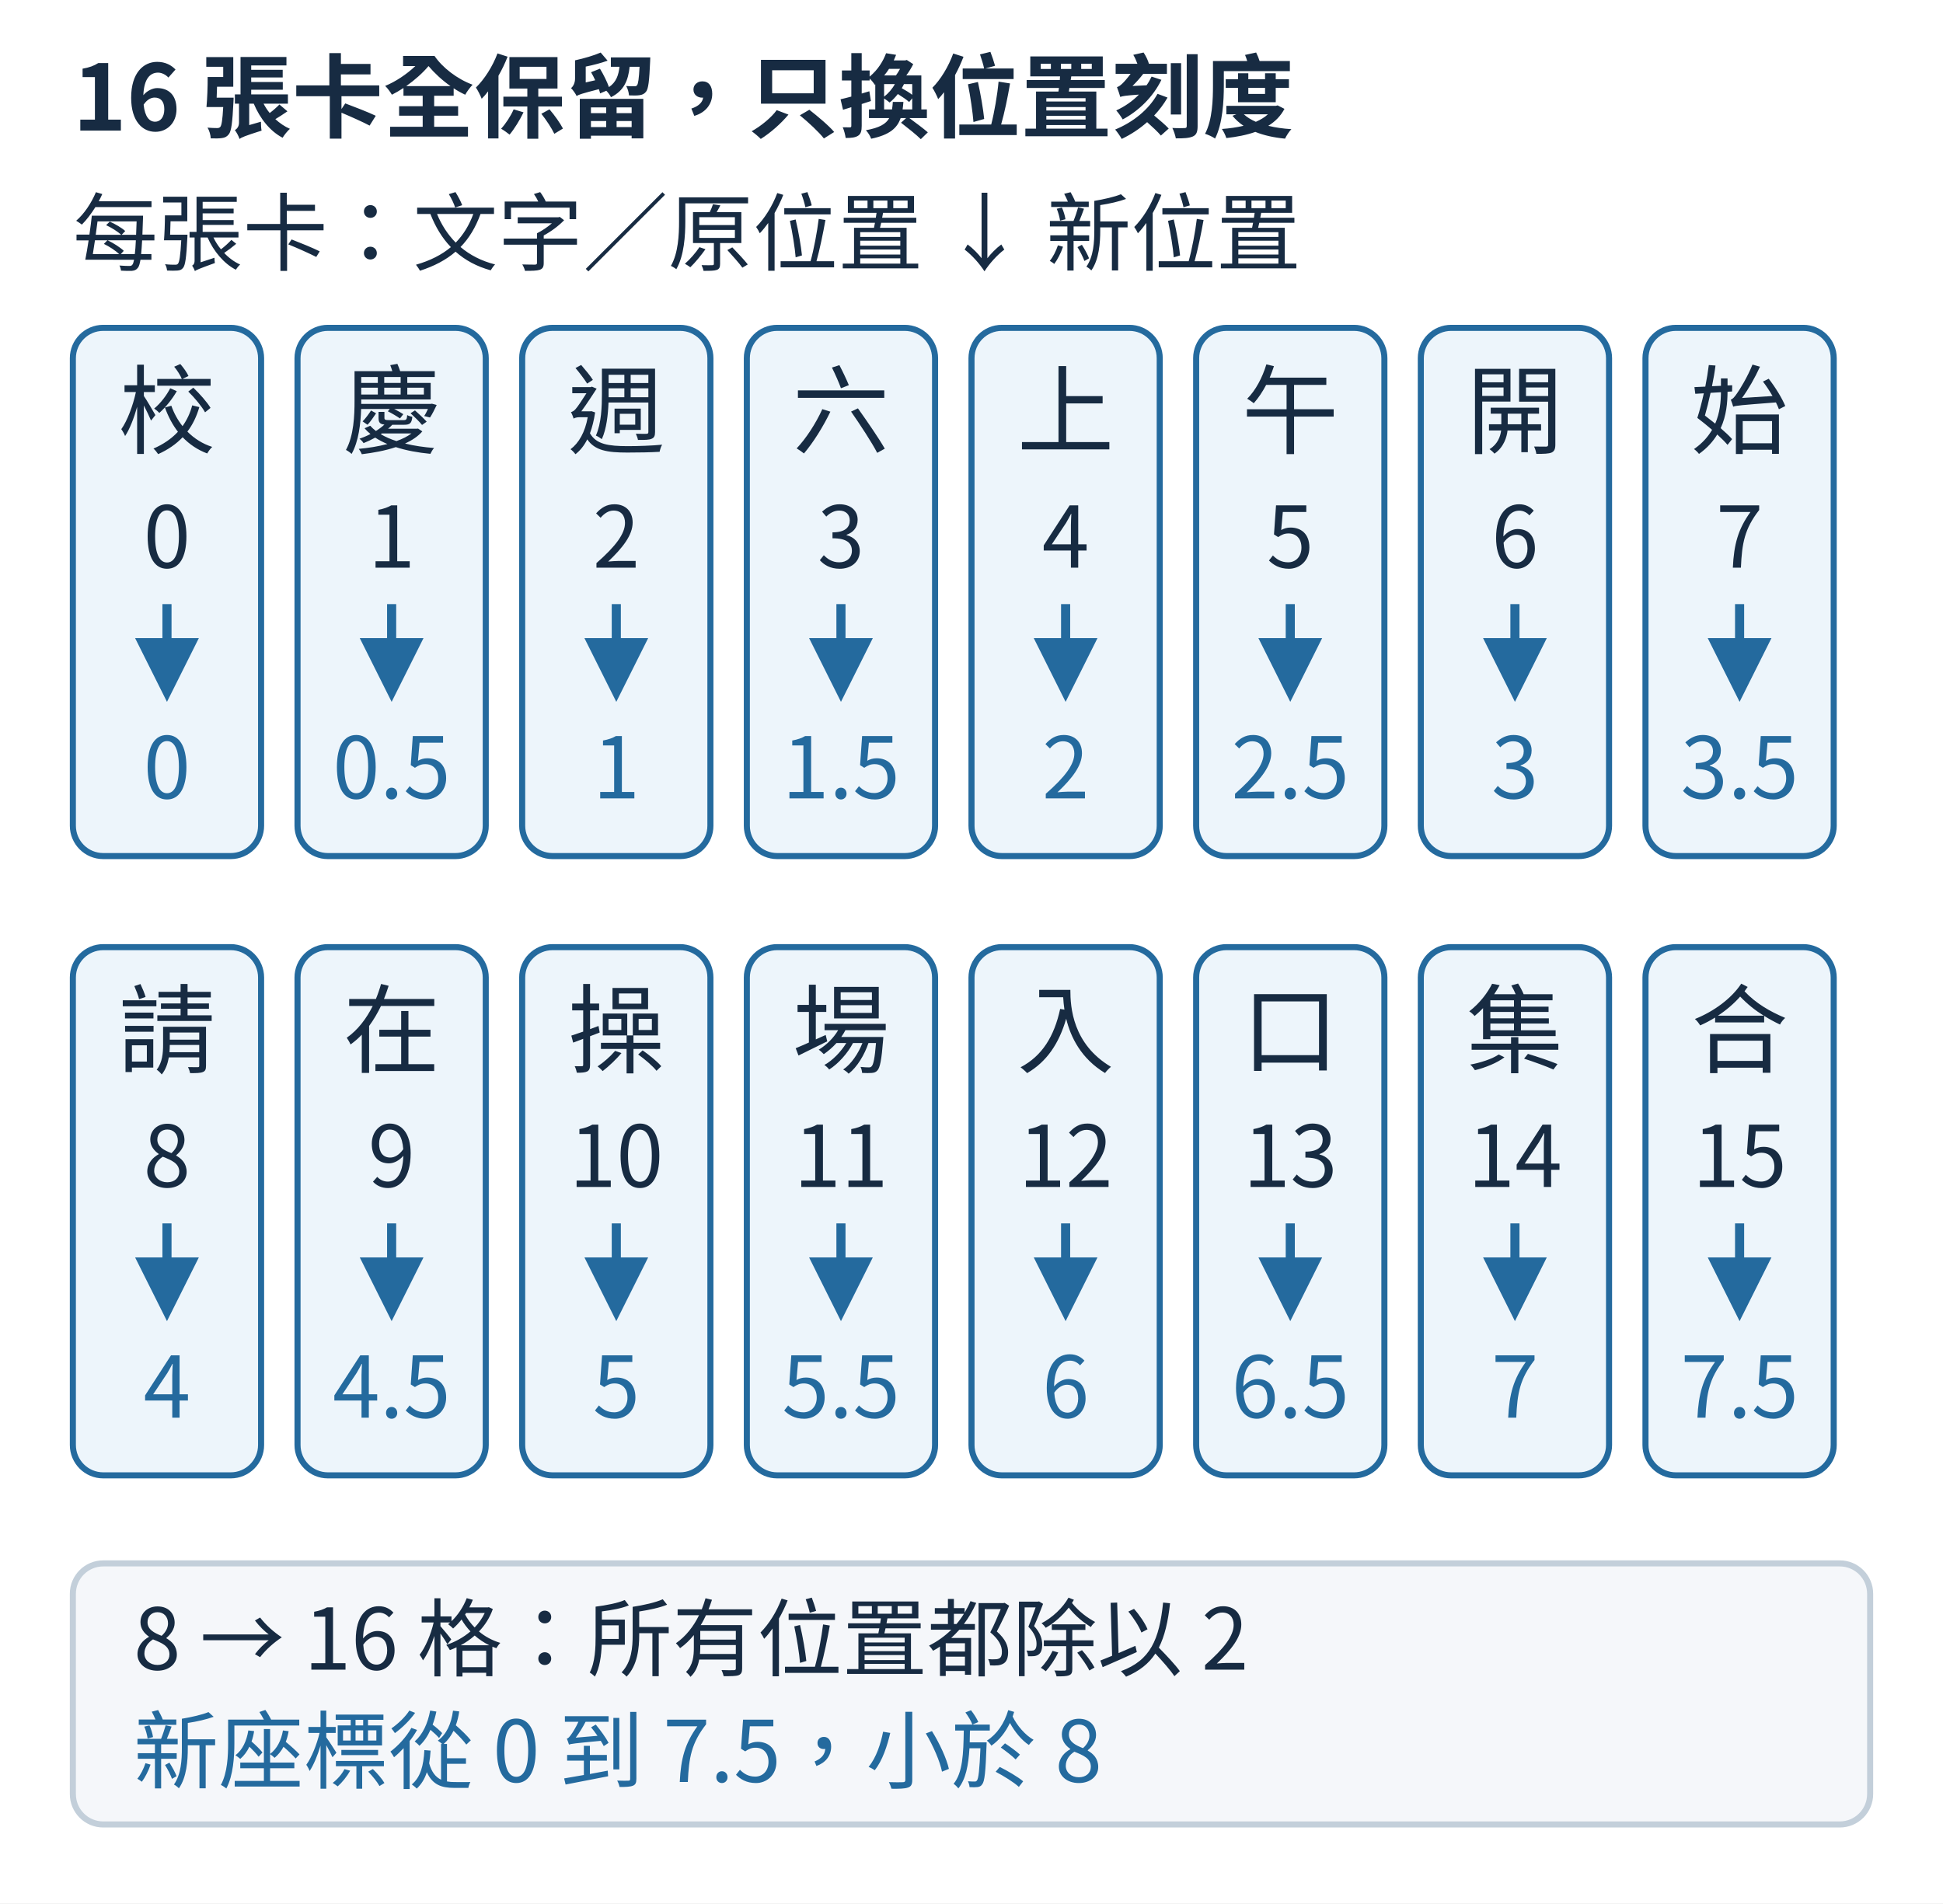
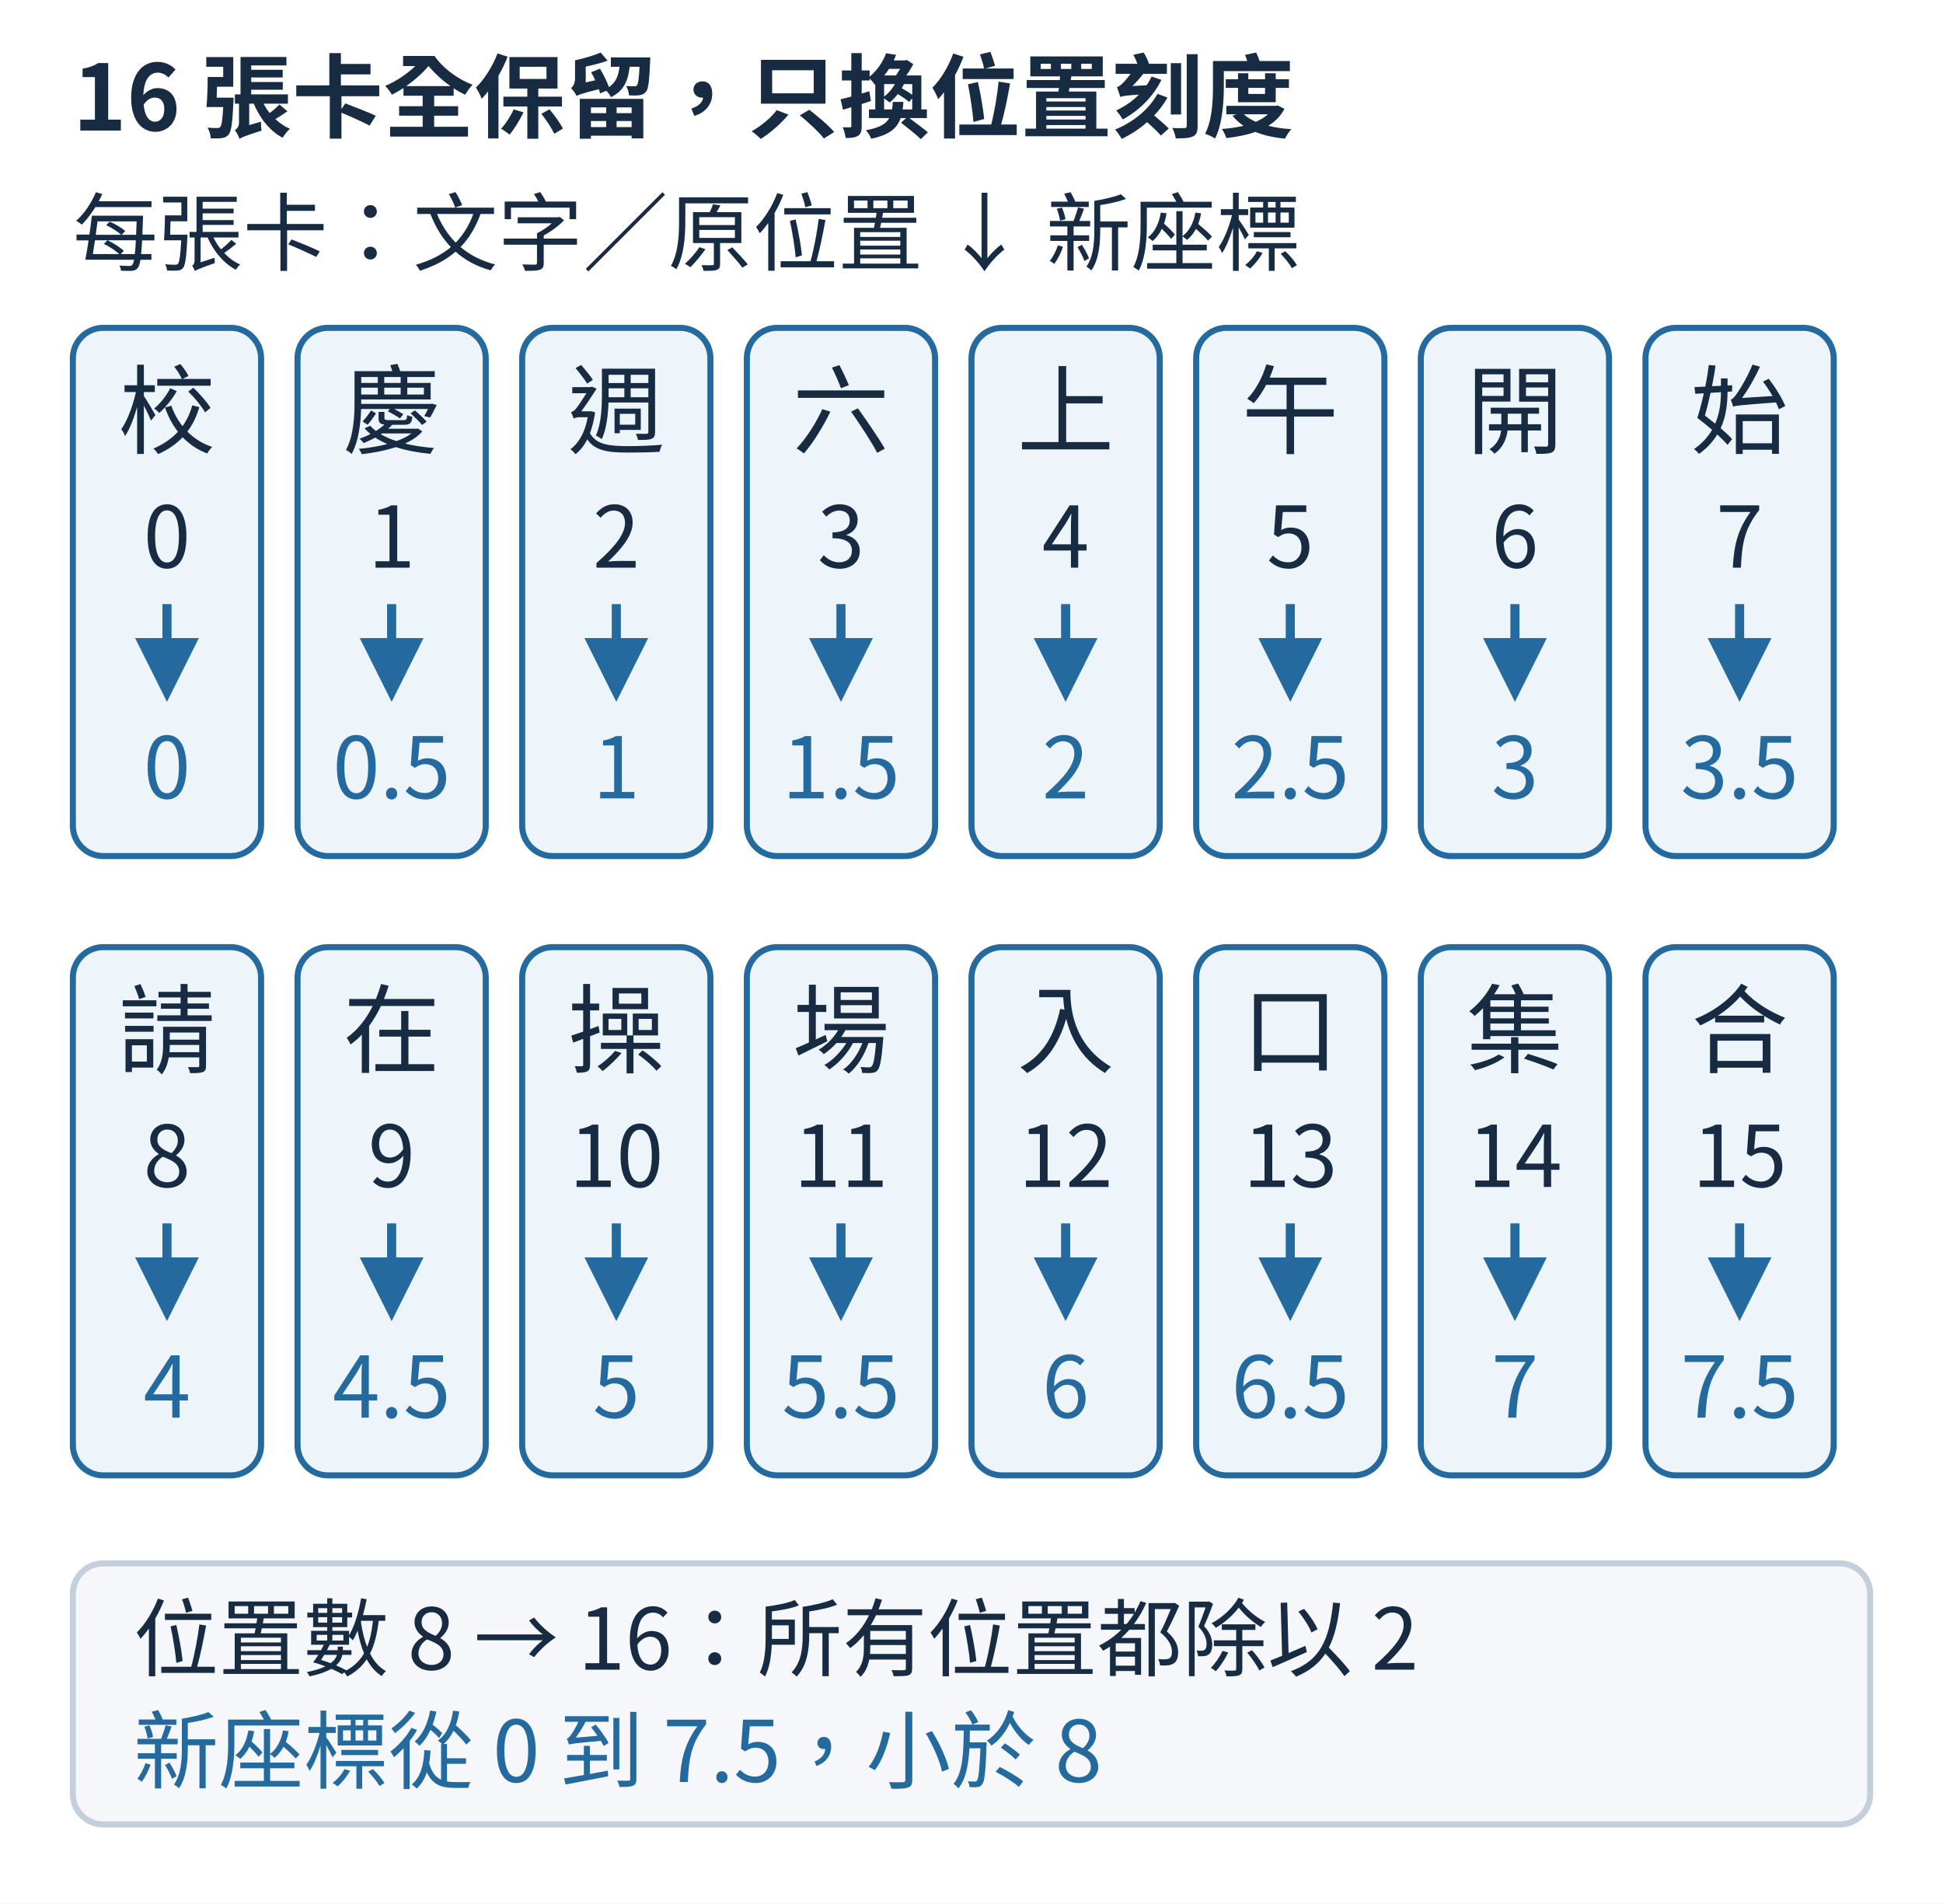
<svg xmlns="http://www.w3.org/2000/svg" width="640" height="627" viewBox="0 0 640 627" role="img" aria-labelledby="title desc">
  <defs>
    <marker id="arrow" viewBox="0 0 10 10" refX="8" refY="5" markerWidth="7" markerHeight="7" orient="auto-start-reverse">
      <path d="M 0 0 L 10 5 L 0 10 z" fill="context-stroke" />
    </marker>
  </defs>
  <rect width="640" height="627" fill="#ffffff" />
  <g font-family="Noto Sans CJK TC, Noto Sans CJK, sans-serif">
    <text x="24" y="43" font-size="30" fill="#172b42" text-anchor="start" font-weight="700">16 張卡全保留，只換位置刻度</text>
-     <text x="24" y="87" font-size="28" fill="#172b42" text-anchor="start" font-weight="400">每張卡：文字／原位置 ↓ 新位置</text>
+     <text x="24" y="87" font-size="28" fill="#172b42" text-anchor="start" font-weight="400">每張卡：文字／原位置 ↓ 新座標</text>
    <rect x="24" y="108" width="62" height="174" rx="10" fill="#edf5fb" stroke="#246a9e" stroke-width="2" />
    <text x="55" y="147" font-size="32" fill="#172b42" text-anchor="middle" font-weight="400">校</text>
    <text x="55" y="187" font-size="28" fill="#172b42" text-anchor="middle" font-weight="400">0</text>
    <line x1="55" y1="199" x2="55" y2="227" stroke="#246a9e" stroke-width="3" marker-end="url(#arrow)" />
    <text x="55" y="263" font-size="28" fill="#246a9e" text-anchor="middle" font-weight="400">0</text>
    <rect x="98" y="108" width="62" height="174" rx="10" fill="#edf5fb" stroke="#246a9e" stroke-width="2" />
    <text x="129" y="147" font-size="32" fill="#172b42" text-anchor="middle" font-weight="400">慶</text>
    <text x="129" y="187" font-size="28" fill="#172b42" text-anchor="middle" font-weight="400">1</text>
    <line x1="129" y1="199" x2="129" y2="227" stroke="#246a9e" stroke-width="3" marker-end="url(#arrow)" />
    <text x="129" y="263" font-size="28" fill="#246a9e" text-anchor="middle" font-weight="400">0.5</text>
    <rect x="172" y="108" width="62" height="174" rx="10" fill="#edf5fb" stroke="#246a9e" stroke-width="2" />
    <text x="203" y="147" font-size="32" fill="#172b42" text-anchor="middle" font-weight="400">週</text>
    <text x="203" y="187" font-size="28" fill="#172b42" text-anchor="middle" font-weight="400">2</text>
    <line x1="203" y1="199" x2="203" y2="227" stroke="#246a9e" stroke-width="3" marker-end="url(#arrow)" />
    <text x="203" y="263" font-size="28" fill="#246a9e" text-anchor="middle" font-weight="400">1</text>
    <rect x="246" y="108" width="62" height="174" rx="10" fill="#edf5fb" stroke="#246a9e" stroke-width="2" />
    <text x="277" y="147" font-size="32" fill="#172b42" text-anchor="middle" font-weight="400">六</text>
    <text x="277" y="187" font-size="28" fill="#172b42" text-anchor="middle" font-weight="400">3</text>
    <line x1="277" y1="199" x2="277" y2="227" stroke="#246a9e" stroke-width="3" marker-end="url(#arrow)" />
    <text x="277" y="263" font-size="28" fill="#246a9e" text-anchor="middle" font-weight="400">1.5</text>
    <rect x="320" y="108" width="62" height="174" rx="10" fill="#edf5fb" stroke="#246a9e" stroke-width="2" />
    <text x="351" y="147" font-size="32" fill="#172b42" text-anchor="middle" font-weight="400">上</text>
    <text x="351" y="187" font-size="28" fill="#172b42" text-anchor="middle" font-weight="400">4</text>
    <line x1="351" y1="199" x2="351" y2="227" stroke="#246a9e" stroke-width="3" marker-end="url(#arrow)" />
    <text x="351" y="263" font-size="28" fill="#246a9e" text-anchor="middle" font-weight="400">2</text>
    <rect x="394" y="108" width="62" height="174" rx="10" fill="#edf5fb" stroke="#246a9e" stroke-width="2" />
    <text x="425" y="147" font-size="32" fill="#172b42" text-anchor="middle" font-weight="400">午</text>
    <text x="425" y="187" font-size="28" fill="#172b42" text-anchor="middle" font-weight="400">5</text>
    <line x1="425" y1="199" x2="425" y2="227" stroke="#246a9e" stroke-width="3" marker-end="url(#arrow)" />
    <text x="425" y="263" font-size="28" fill="#246a9e" text-anchor="middle" font-weight="400">2.5</text>
    <rect x="468" y="108" width="62" height="174" rx="10" fill="#edf5fb" stroke="#246a9e" stroke-width="2" />
    <text x="499" y="147" font-size="32" fill="#172b42" text-anchor="middle" font-weight="400">開</text>
    <text x="499" y="187" font-size="28" fill="#172b42" text-anchor="middle" font-weight="400">6</text>
    <line x1="499" y1="199" x2="499" y2="227" stroke="#246a9e" stroke-width="3" marker-end="url(#arrow)" />
    <text x="499" y="263" font-size="28" fill="#246a9e" text-anchor="middle" font-weight="400">3</text>
    <rect x="542" y="108" width="62" height="174" rx="10" fill="#edf5fb" stroke="#246a9e" stroke-width="2" />
    <text x="573" y="147" font-size="32" fill="#172b42" text-anchor="middle" font-weight="400">始</text>
    <text x="573" y="187" font-size="28" fill="#172b42" text-anchor="middle" font-weight="400">7</text>
    <line x1="573" y1="199" x2="573" y2="227" stroke="#246a9e" stroke-width="3" marker-end="url(#arrow)" />
    <text x="573" y="263" font-size="28" fill="#246a9e" text-anchor="middle" font-weight="400">3.5</text>
    <rect x="24" y="312" width="62" height="174" rx="10" fill="#edf5fb" stroke="#246a9e" stroke-width="2" />
    <text x="55" y="351" font-size="32" fill="#172b42" text-anchor="middle" font-weight="400">請</text>
    <text x="55" y="391" font-size="28" fill="#172b42" text-anchor="middle" font-weight="400">8</text>
    <line x1="55" y1="403" x2="55" y2="431" stroke="#246a9e" stroke-width="3" marker-end="url(#arrow)" />
    <text x="55" y="467" font-size="28" fill="#246a9e" text-anchor="middle" font-weight="400">4</text>
    <rect x="98" y="312" width="62" height="174" rx="10" fill="#edf5fb" stroke="#246a9e" stroke-width="2" />
    <text x="129" y="351" font-size="32" fill="#172b42" text-anchor="middle" font-weight="400">在</text>
    <text x="129" y="391" font-size="28" fill="#172b42" text-anchor="middle" font-weight="400">9</text>
    <line x1="129" y1="403" x2="129" y2="431" stroke="#246a9e" stroke-width="3" marker-end="url(#arrow)" />
    <text x="129" y="467" font-size="28" fill="#246a9e" text-anchor="middle" font-weight="400">4.5</text>
    <rect x="172" y="312" width="62" height="174" rx="10" fill="#edf5fb" stroke="#246a9e" stroke-width="2" />
    <text x="203" y="351" font-size="32" fill="#172b42" text-anchor="middle" font-weight="400">操</text>
    <text x="203" y="391" font-size="28" fill="#172b42" text-anchor="middle" font-weight="400">10</text>
    <line x1="203" y1="403" x2="203" y2="431" stroke="#246a9e" stroke-width="3" marker-end="url(#arrow)" />
    <text x="203" y="467" font-size="28" fill="#246a9e" text-anchor="middle" font-weight="400">5</text>
    <rect x="246" y="312" width="62" height="174" rx="10" fill="#edf5fb" stroke="#246a9e" stroke-width="2" />
    <text x="277" y="351" font-size="32" fill="#172b42" text-anchor="middle" font-weight="400">場</text>
    <text x="277" y="391" font-size="28" fill="#172b42" text-anchor="middle" font-weight="400">11</text>
    <line x1="277" y1="403" x2="277" y2="431" stroke="#246a9e" stroke-width="3" marker-end="url(#arrow)" />
    <text x="277" y="467" font-size="28" fill="#246a9e" text-anchor="middle" font-weight="400">5.5</text>
    <rect x="320" y="312" width="62" height="174" rx="10" fill="#edf5fb" stroke="#246a9e" stroke-width="2" />
    <text x="351" y="351" font-size="32" fill="#172b42" text-anchor="middle" font-weight="400">入</text>
    <text x="351" y="391" font-size="28" fill="#172b42" text-anchor="middle" font-weight="400">12</text>
    <line x1="351" y1="403" x2="351" y2="431" stroke="#246a9e" stroke-width="3" marker-end="url(#arrow)" />
    <text x="351" y="467" font-size="28" fill="#246a9e" text-anchor="middle" font-weight="400">6</text>
    <rect x="394" y="312" width="62" height="174" rx="10" fill="#edf5fb" stroke="#246a9e" stroke-width="2" />
    <text x="425" y="351" font-size="32" fill="#172b42" text-anchor="middle" font-weight="400">口</text>
    <text x="425" y="391" font-size="28" fill="#172b42" text-anchor="middle" font-weight="400">13</text>
    <line x1="425" y1="403" x2="425" y2="431" stroke="#246a9e" stroke-width="3" marker-end="url(#arrow)" />
    <text x="425" y="467" font-size="28" fill="#246a9e" text-anchor="middle" font-weight="400">6.5</text>
    <rect x="468" y="312" width="62" height="174" rx="10" fill="#edf5fb" stroke="#246a9e" stroke-width="2" />
    <text x="499" y="351" font-size="32" fill="#172b42" text-anchor="middle" font-weight="400">集</text>
    <text x="499" y="391" font-size="28" fill="#172b42" text-anchor="middle" font-weight="400">14</text>
    <line x1="499" y1="403" x2="499" y2="431" stroke="#246a9e" stroke-width="3" marker-end="url(#arrow)" />
    <text x="499" y="467" font-size="28" fill="#246a9e" text-anchor="middle" font-weight="400">7</text>
    <rect x="542" y="312" width="62" height="174" rx="10" fill="#edf5fb" stroke="#246a9e" stroke-width="2" />
    <text x="573" y="351" font-size="32" fill="#172b42" text-anchor="middle" font-weight="400">合</text>
    <text x="573" y="391" font-size="28" fill="#172b42" text-anchor="middle" font-weight="400">15</text>
    <line x1="573" y1="403" x2="573" y2="431" stroke="#246a9e" stroke-width="3" marker-end="url(#arrow)" />
    <text x="573" y="467" font-size="28" fill="#246a9e" text-anchor="middle" font-weight="400">7.5</text>
    <rect x="24" y="515" width="592" height="86" rx="10" fill="#f5f7fa" stroke="#c3cfda" stroke-width="2" />
-     <text x="44" y="550" font-size="28" fill="#172b42" text-anchor="start" font-weight="400">8 → 16 格：所有位置都除以 2</text>
+     <text x="44" y="550" font-size="28" fill="#172b42" text-anchor="start" font-weight="400">位置數 8 → 16：所有位置都除以 2</text>
    <text x="44" y="587" font-size="28" fill="#246a9e" text-anchor="start" font-weight="400">新座標從 0 到 7.5，小於 8</text>
  </g>
</svg>
